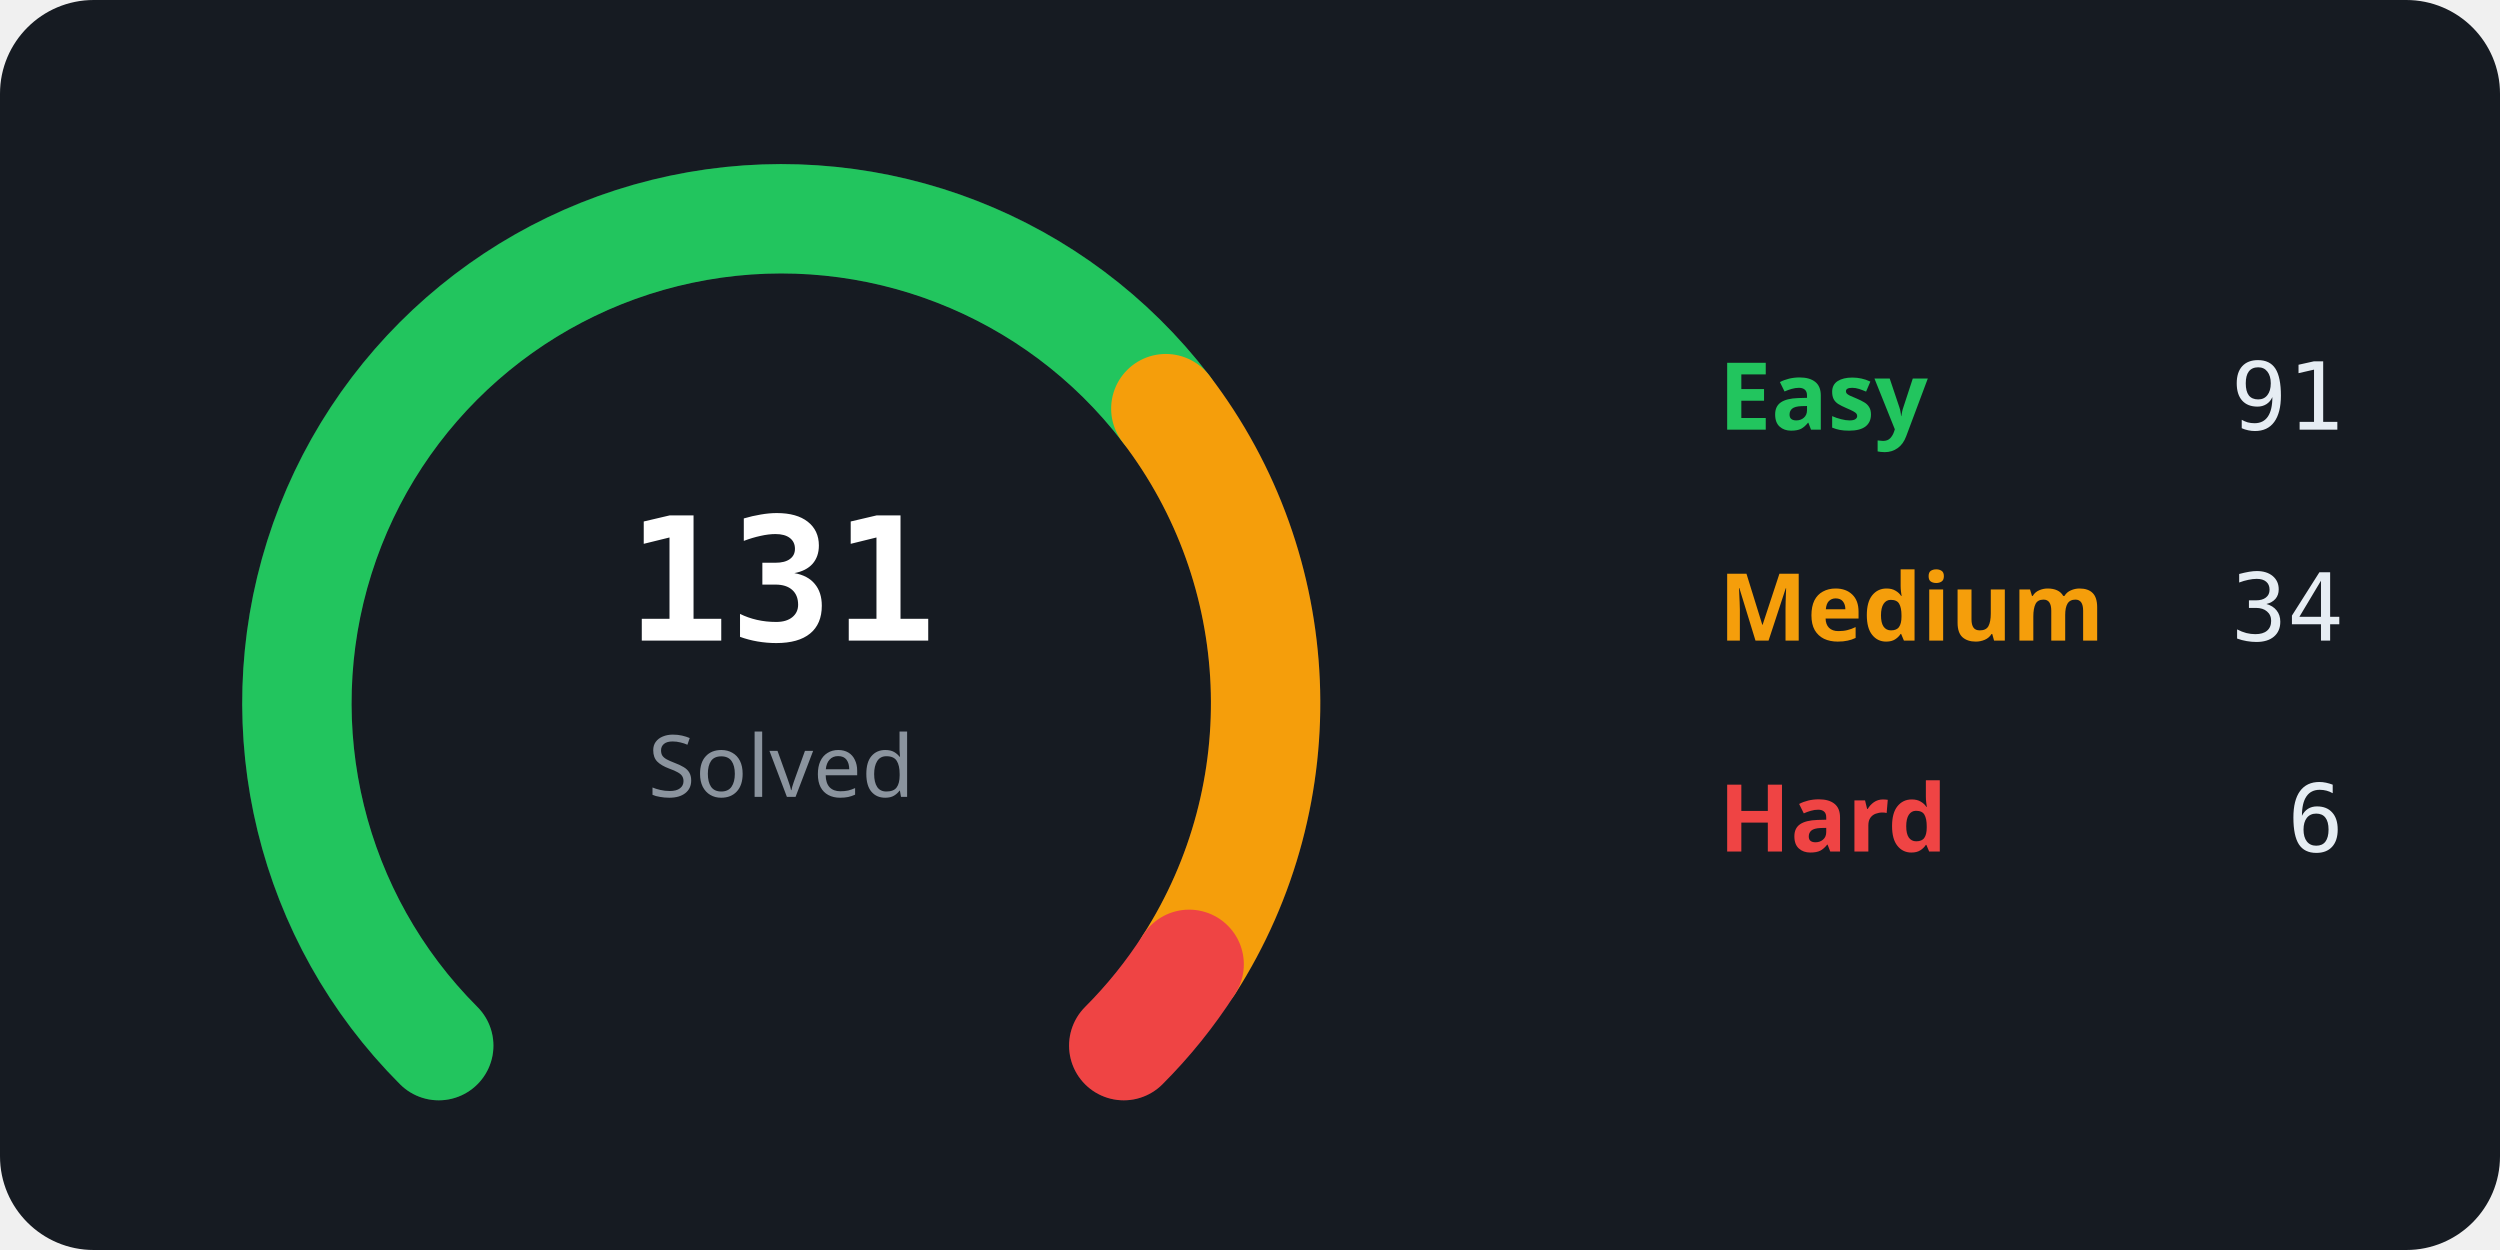
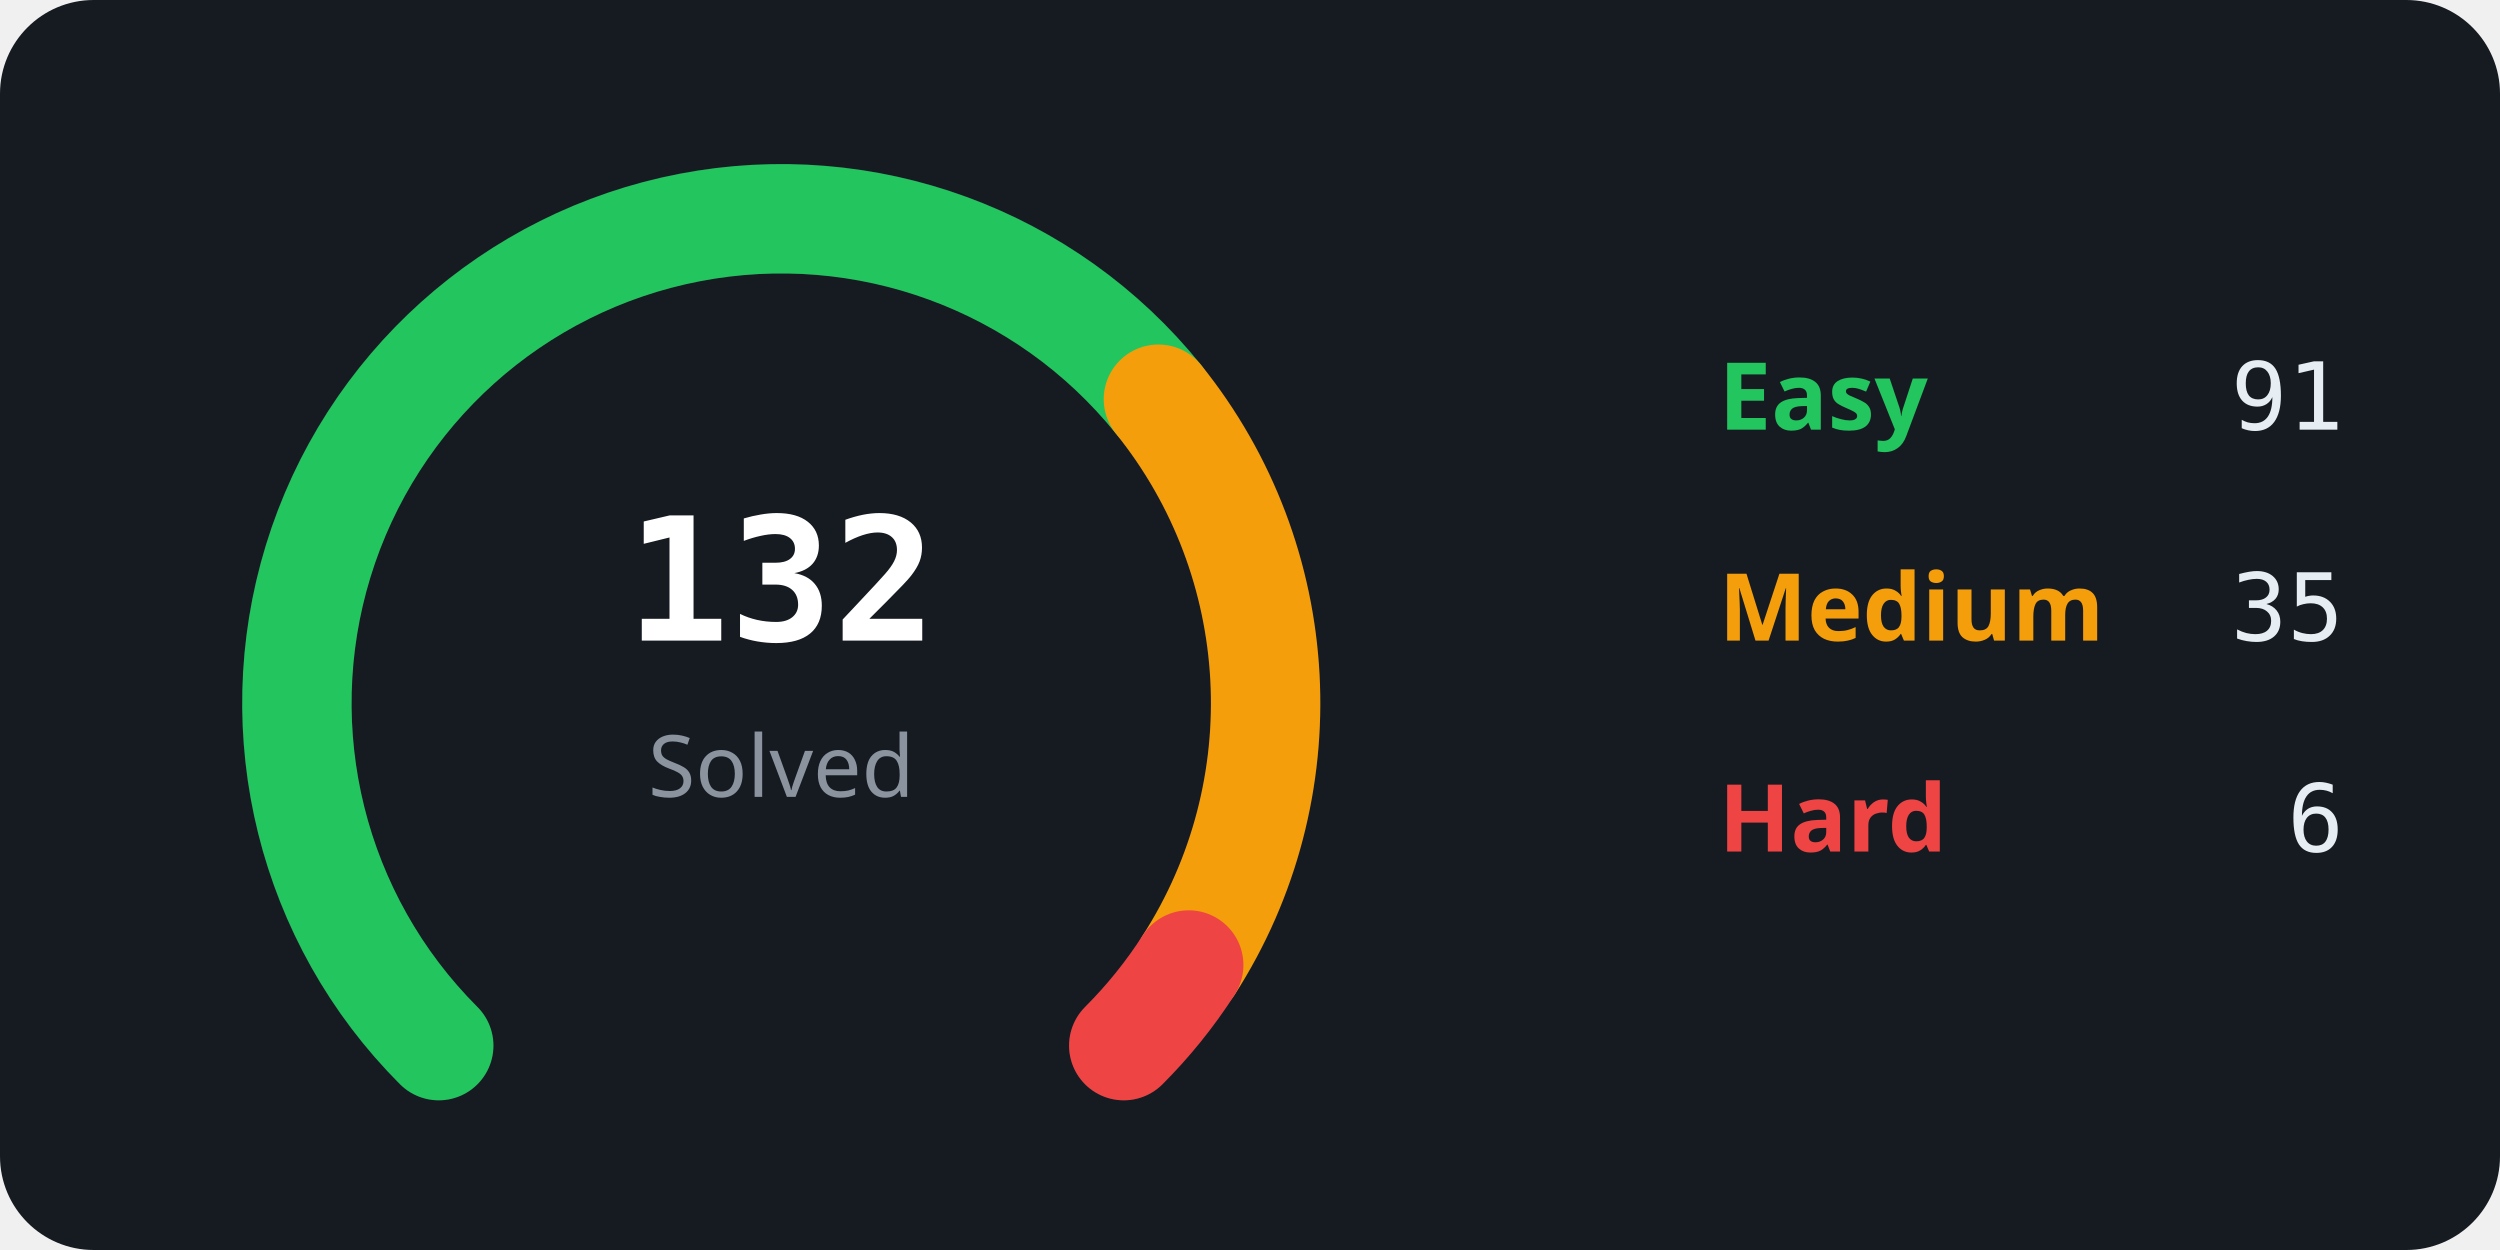
<svg xmlns="http://www.w3.org/2000/svg" width="320" height="160" viewBox="0 0 320 160">
  <rect width="320" height="160" rx="12" fill="#161b22" />
  <path d="M 56.159,133.841 A 62,62 0 1,1 143.841,133.841" stroke="#2d2d3d" stroke-width="14" fill="none" stroke-linecap="round" />
-   <path d="M 56.159,133.841 A 62,62 0 1,1 149.226,52.306" stroke="#22c55e" stroke-width="14" fill="none" stroke-linecap="round" />
-   <path d="M 149.226,52.306 A 62,62 0 0,1 152.212,123.434" stroke="#f59e0b" stroke-width="14" fill="none" stroke-linecap="round" />
-   <path d="M 152.212,123.434 A 62,62 0 0,1 143.841,133.841" stroke="#ef4444" stroke-width="14" fill="none" stroke-linecap="round" />
-   <text x="100" y="82" text-anchor="middle" fill="white" font-size="22" font-weight="bold" font-family="monospace">131</text>
+   <path d="M 56.159,133.841 A 62,62 0 1,1 148.276,51.097" stroke="#22c55e" stroke-width="14" fill="none" stroke-linecap="round" />
+   <path d="M 148.276,51.097 A 62,62 0 0,1 152.158,123.520" stroke="#f59e0b" stroke-width="14" fill="none" stroke-linecap="round" />
+   <path d="M 152.158,123.520 A 62,62 0 0,1 143.841,133.841" stroke="#ef4444" stroke-width="14" fill="none" stroke-linecap="round" />
+   <text x="100" y="82" text-anchor="middle" fill="white" font-size="22" font-weight="bold" font-family="monospace">132</text>
  <text x="100" y="102" text-anchor="middle" fill="#8b949e" font-size="11" font-family="sans-serif">Solved</text>
  <text x="220" y="55" fill="#22c55e" font-size="12" font-weight="bold" font-family="sans-serif">Easy</text>
  <text x="300" y="55" fill="#e6edf3" font-size="12" font-family="monospace" text-anchor="end">91</text>
  <text x="220" y="82" fill="#f59e0b" font-size="12" font-weight="bold" font-family="sans-serif">Medium</text>
-   <text x="300" y="82" fill="#e6edf3" font-size="12" font-family="monospace" text-anchor="end">34</text>
+   <text x="300" y="82" fill="#e6edf3" font-size="12" font-family="monospace" text-anchor="end">35</text>
  <text x="220" y="109" fill="#ef4444" font-size="12" font-weight="bold" font-family="sans-serif">Hard</text>
  <text x="300" y="109" fill="#e6edf3" font-size="12" font-family="monospace" text-anchor="end">6</text>
</svg>
